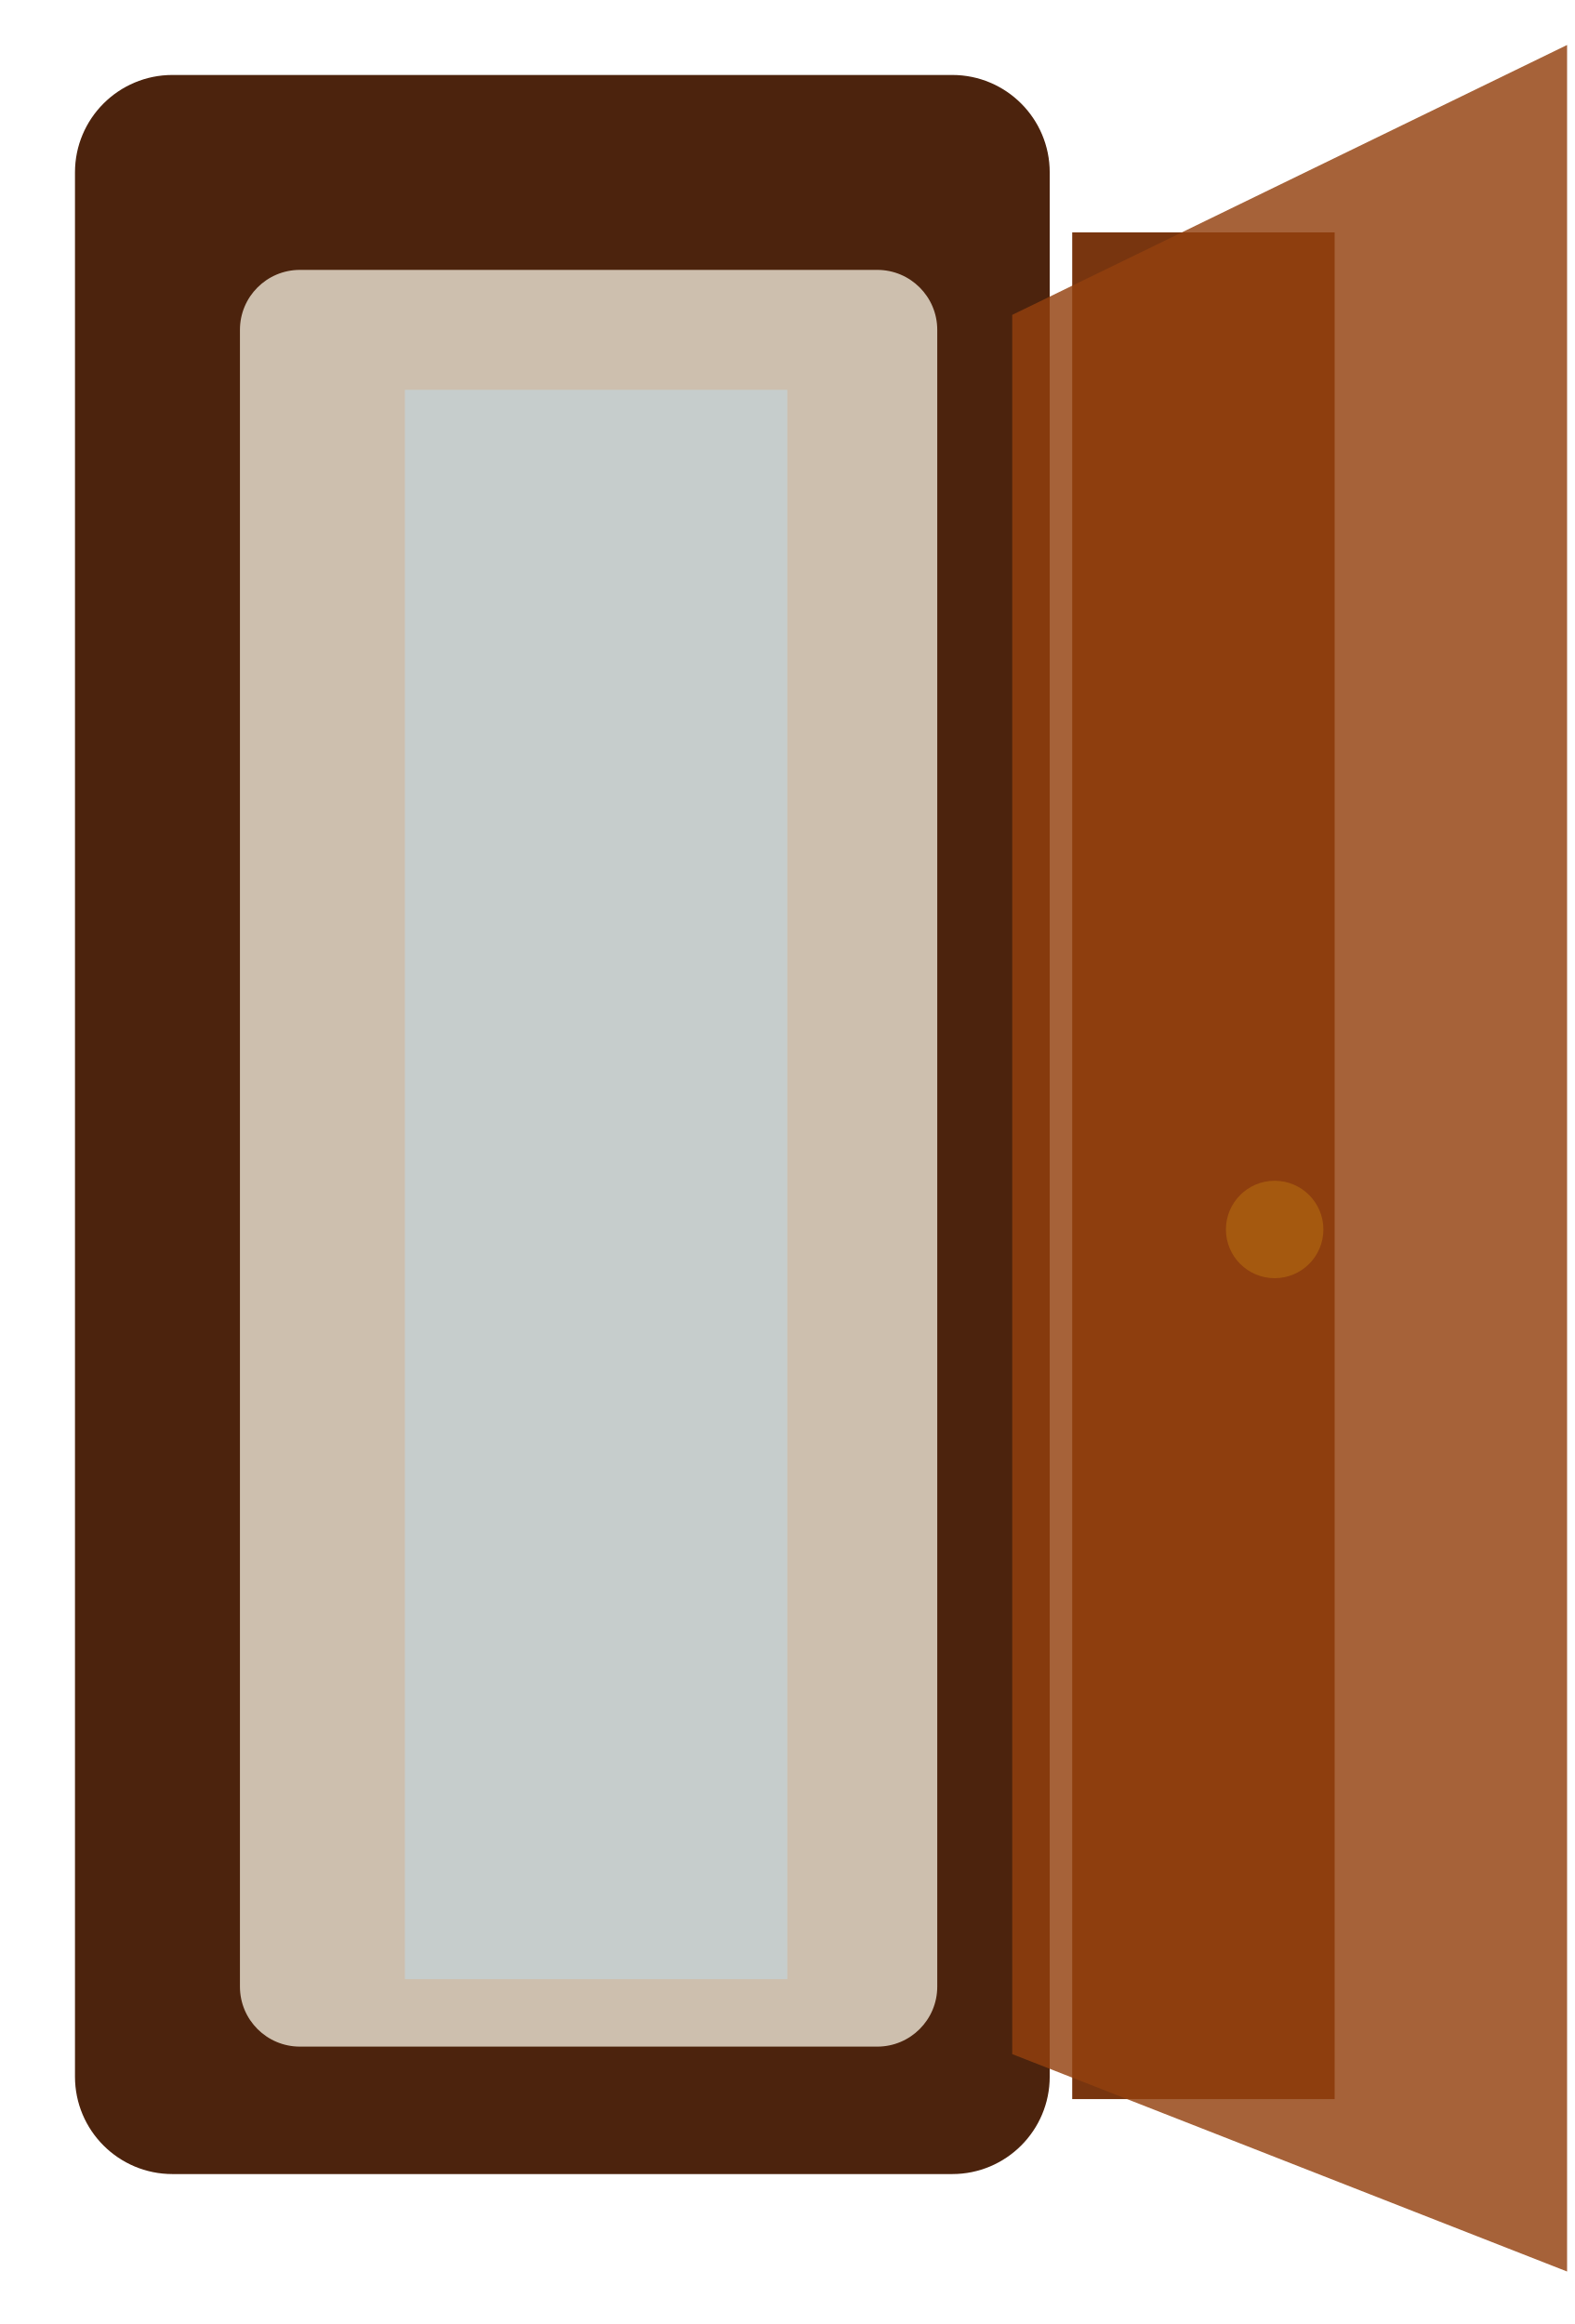
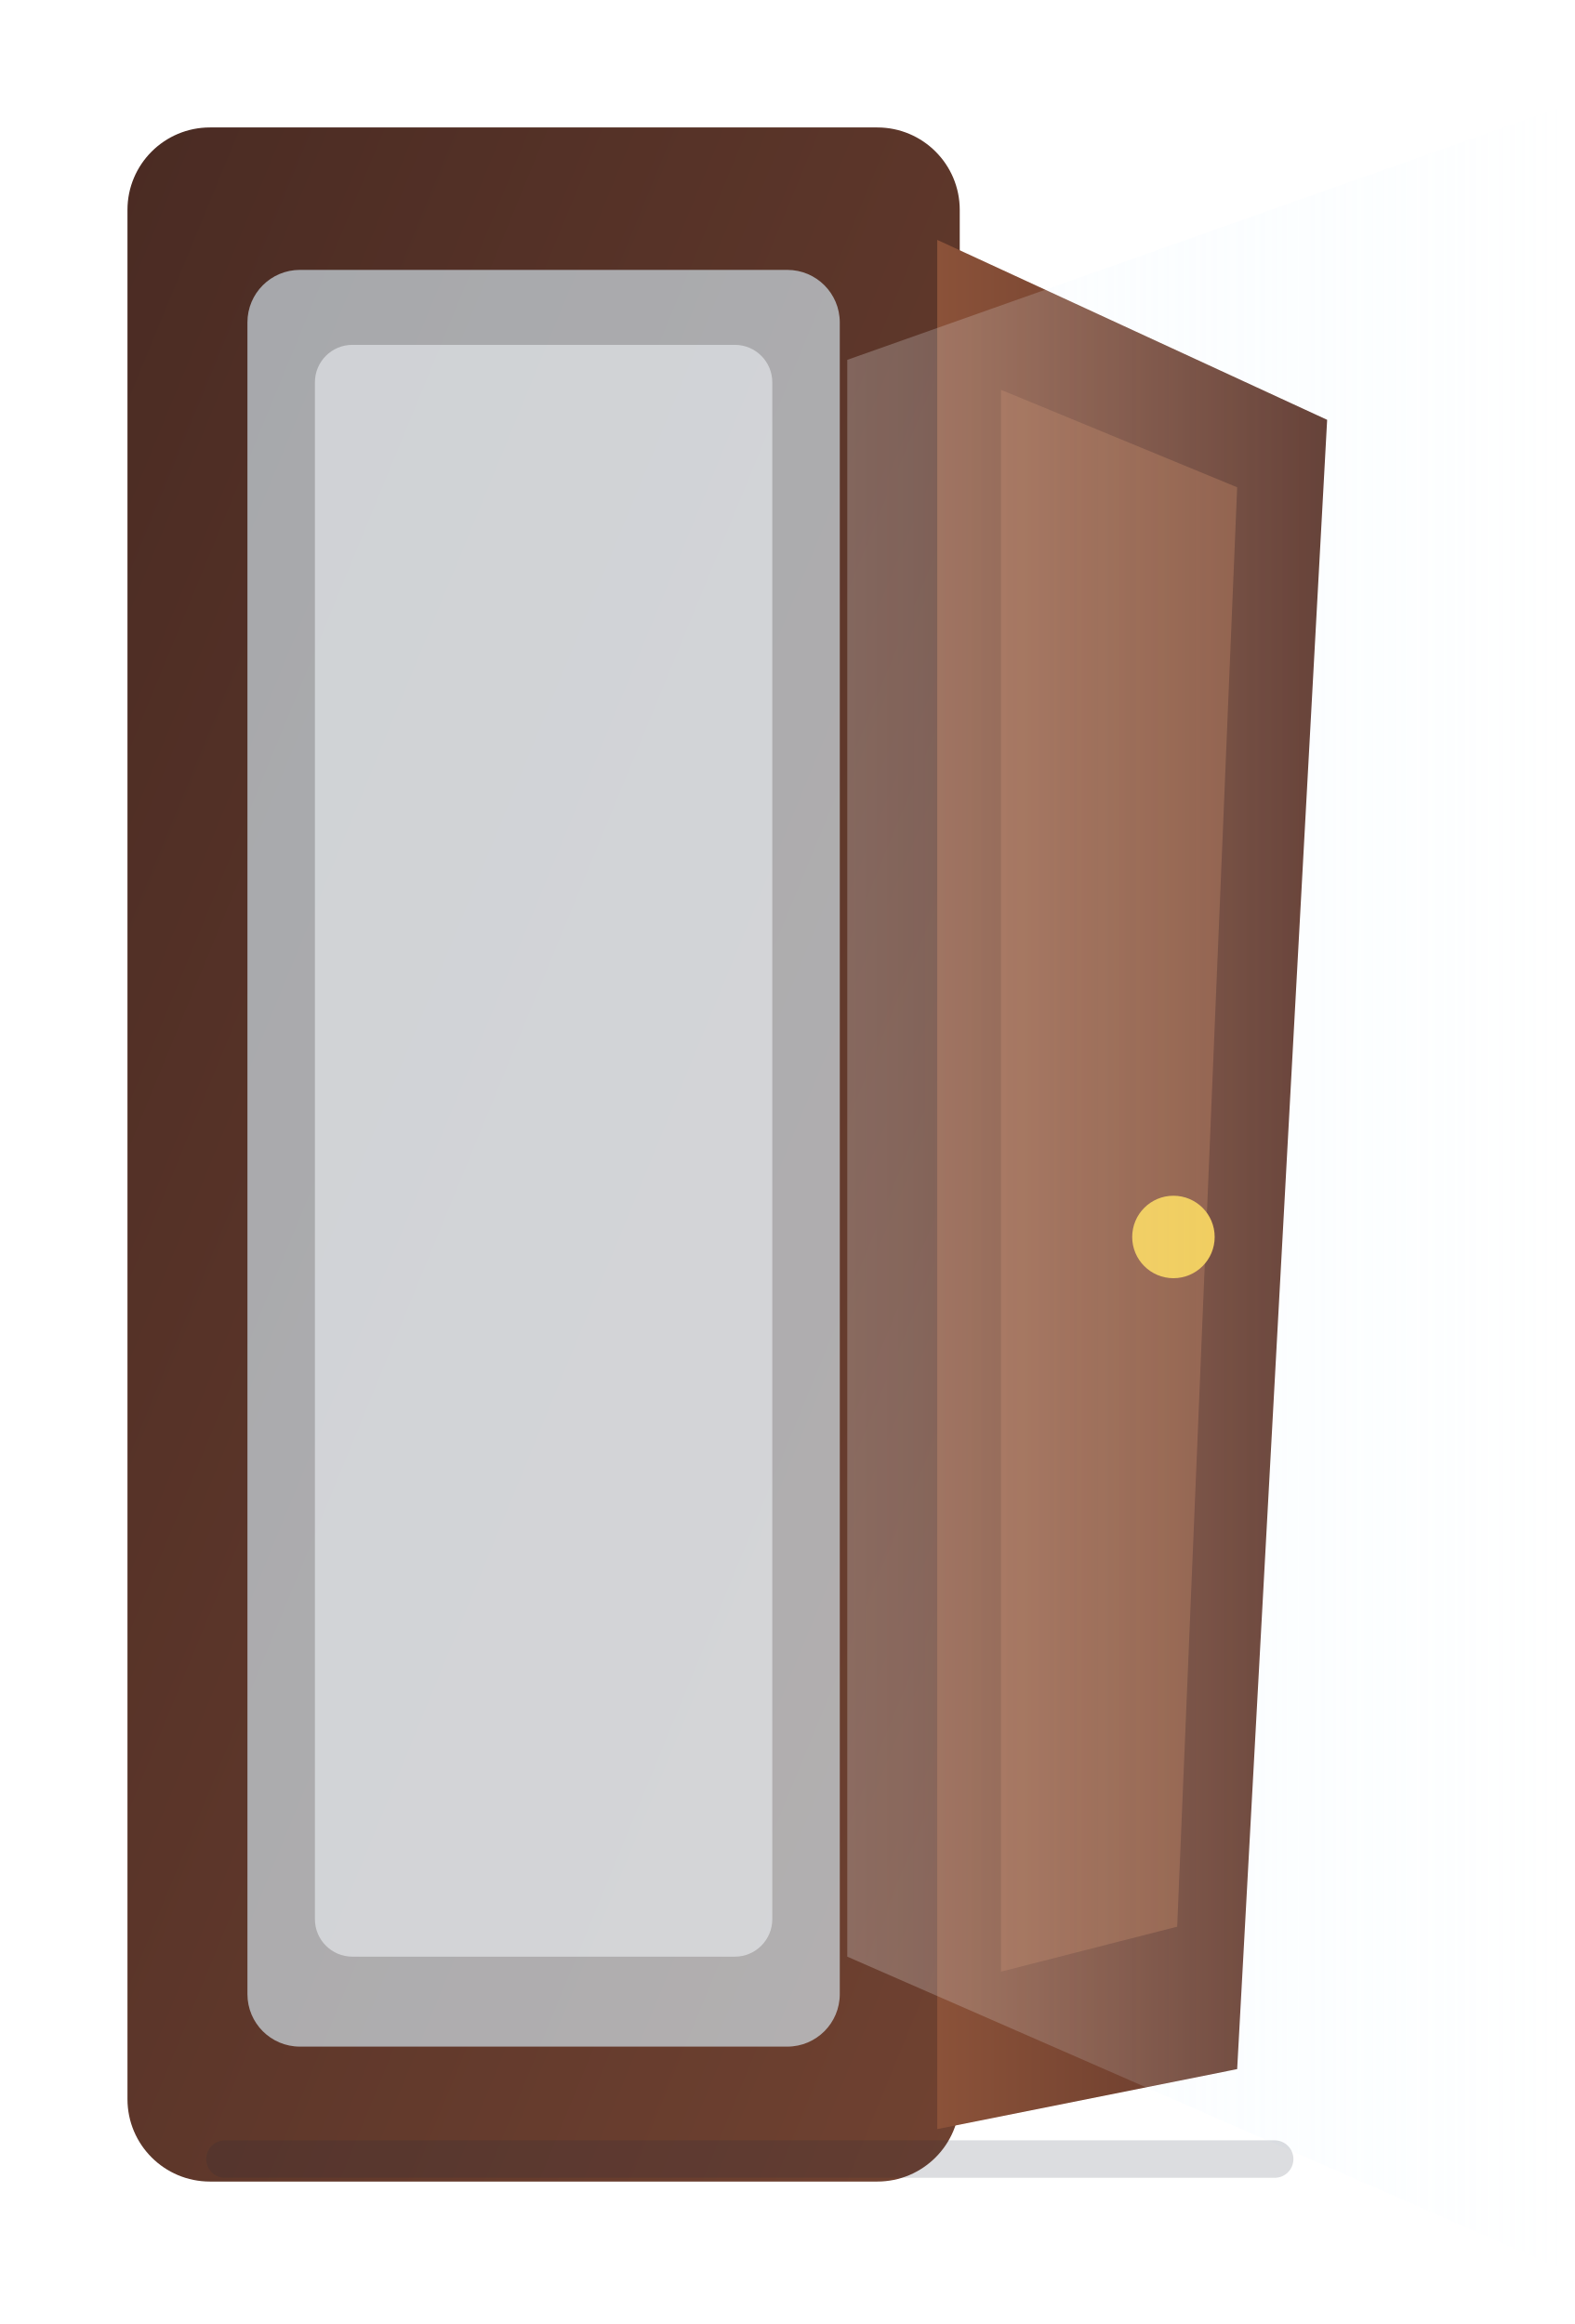
<svg xmlns="http://www.w3.org/2000/svg" viewBox="0 0 420 620" width="420" height="620">
-   <rect x="20" y="20" width="260" height="560" rx="26" fill="#451A03" opacity="0.96" />
-   <rect x="64" y="72" width="186" height="474" rx="16" fill="#FFFBEB" opacity="0.72" />
-   <path d="M286 62h70v498h-70z" fill="#78350F" />
-   <circle cx="340" cy="328" r="13" fill="#FACC15" />
-   <path d="M270 84 418 12v594L270 548z" fill="#92400E" opacity="0.82" />
-   <path d="M108 104h102v424H108z" fill="#BAE6FD" opacity="0.38" />
+   <defs>
+     <linearGradient id="frame" x1="0" y1="0" x2="1" y2="1">
+       <stop stop-color="#4A2B23" />
+       <stop offset="1" stop-color="#704231" />
+     </linearGradient>
+     <linearGradient id="leaf" x1="0" y1="0" x2="1" y2="0">
+       <stop stop-color="#8B5239" />
+       <stop offset="1" stop-color="#5C3328" />
+     </linearGradient>
+     <linearGradient id="spill" x1="0" y1="0" x2="1" y2="0">
+       <stop stop-color="#F8FCFF" stop-opacity="0.52" />
+       <stop offset="1" stop-color="#CBEAFF" stop-opacity="0" />
+     </linearGradient>
+   </defs>
+   <rect x="34" y="34" width="222" height="548" rx="22" fill="url(#frame)" />
+   <rect x="66" y="72" width="158" height="474" rx="14" fill="#DDF3FF" opacity="0.62" />
+   <rect x="84" y="92" width="122" height="430" rx="10" fill="#F8FCFF" opacity="0.50" />
+   <path d="M250 64 L354 112 L330 552 L250 568 Z" fill="url(#leaf)" />
+   <path d="M267 104 L330 130 L314 514 L267 526 Z" fill="#A96A49" opacity="0.52" />
+   <circle cx="313" cy="330" r="11" fill="#F2C94C" />
+   <path d="M226 96 L418 28 L418 606 L226 522 Z" fill="url(#spill)" opacity="0.46" />
+   <path d="M60 576 H340" stroke="#1F2937" stroke-width="10" opacity="0.16" stroke-linecap="round" />
</svg>
